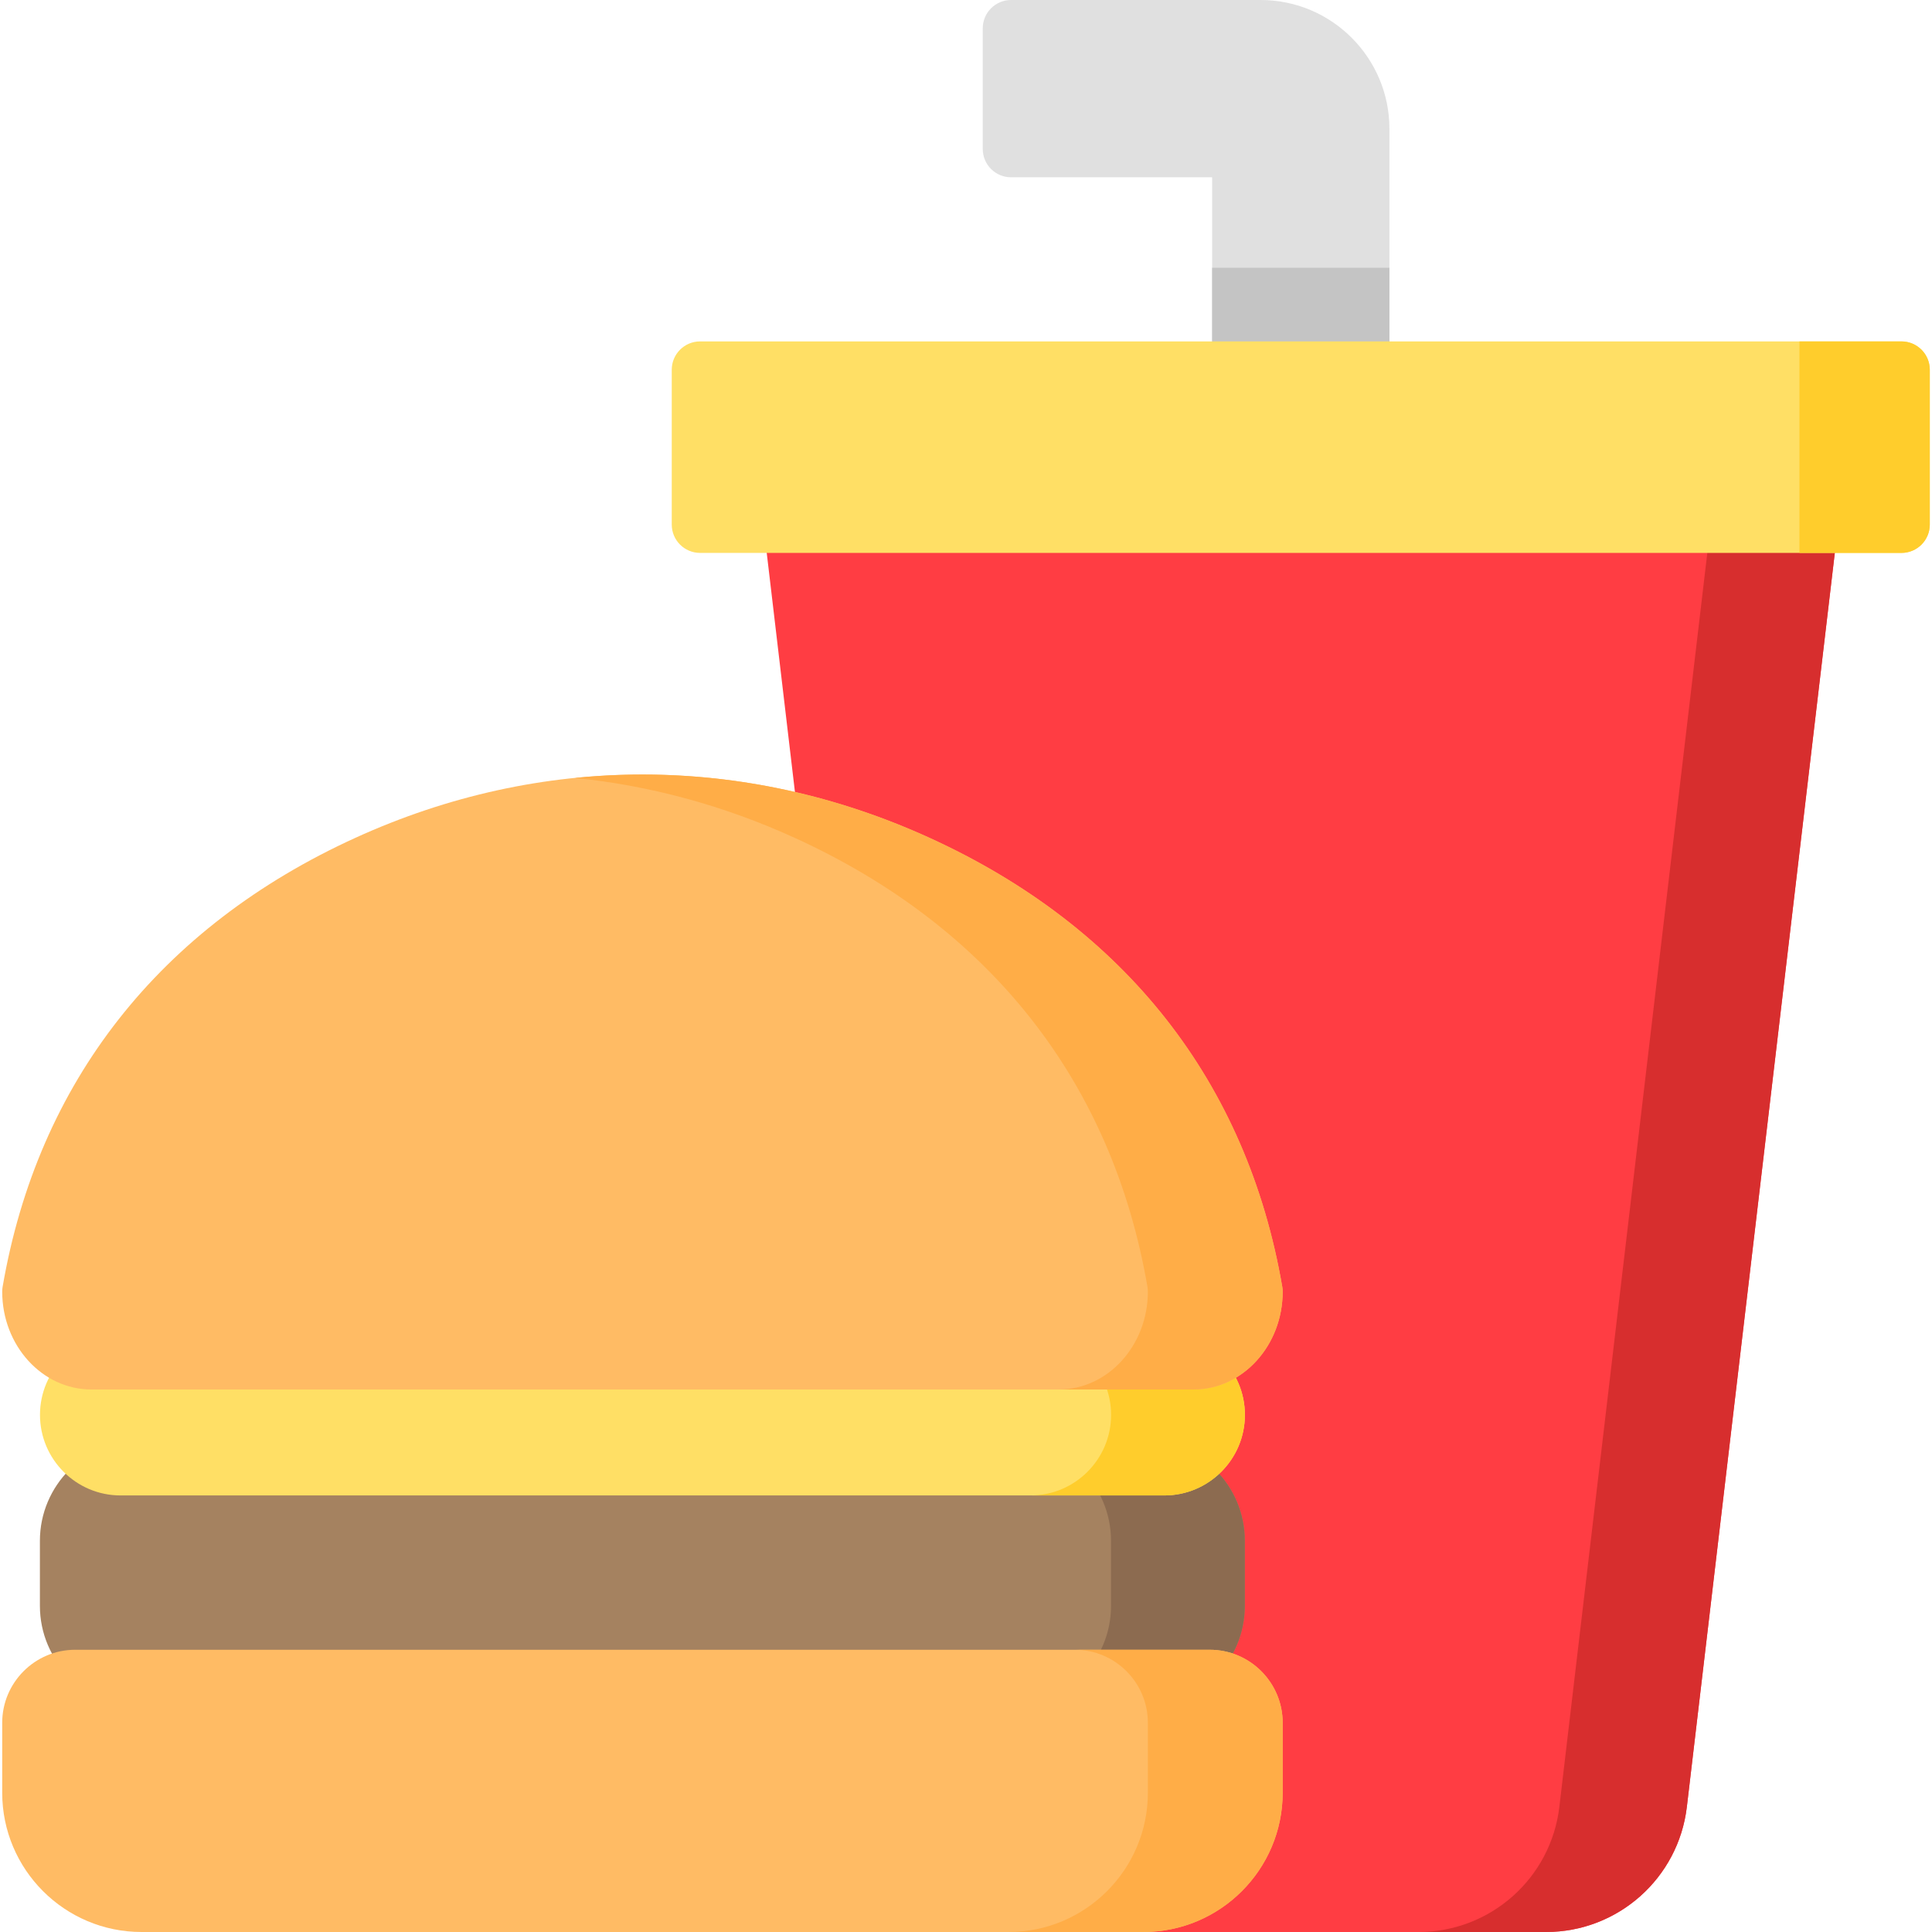
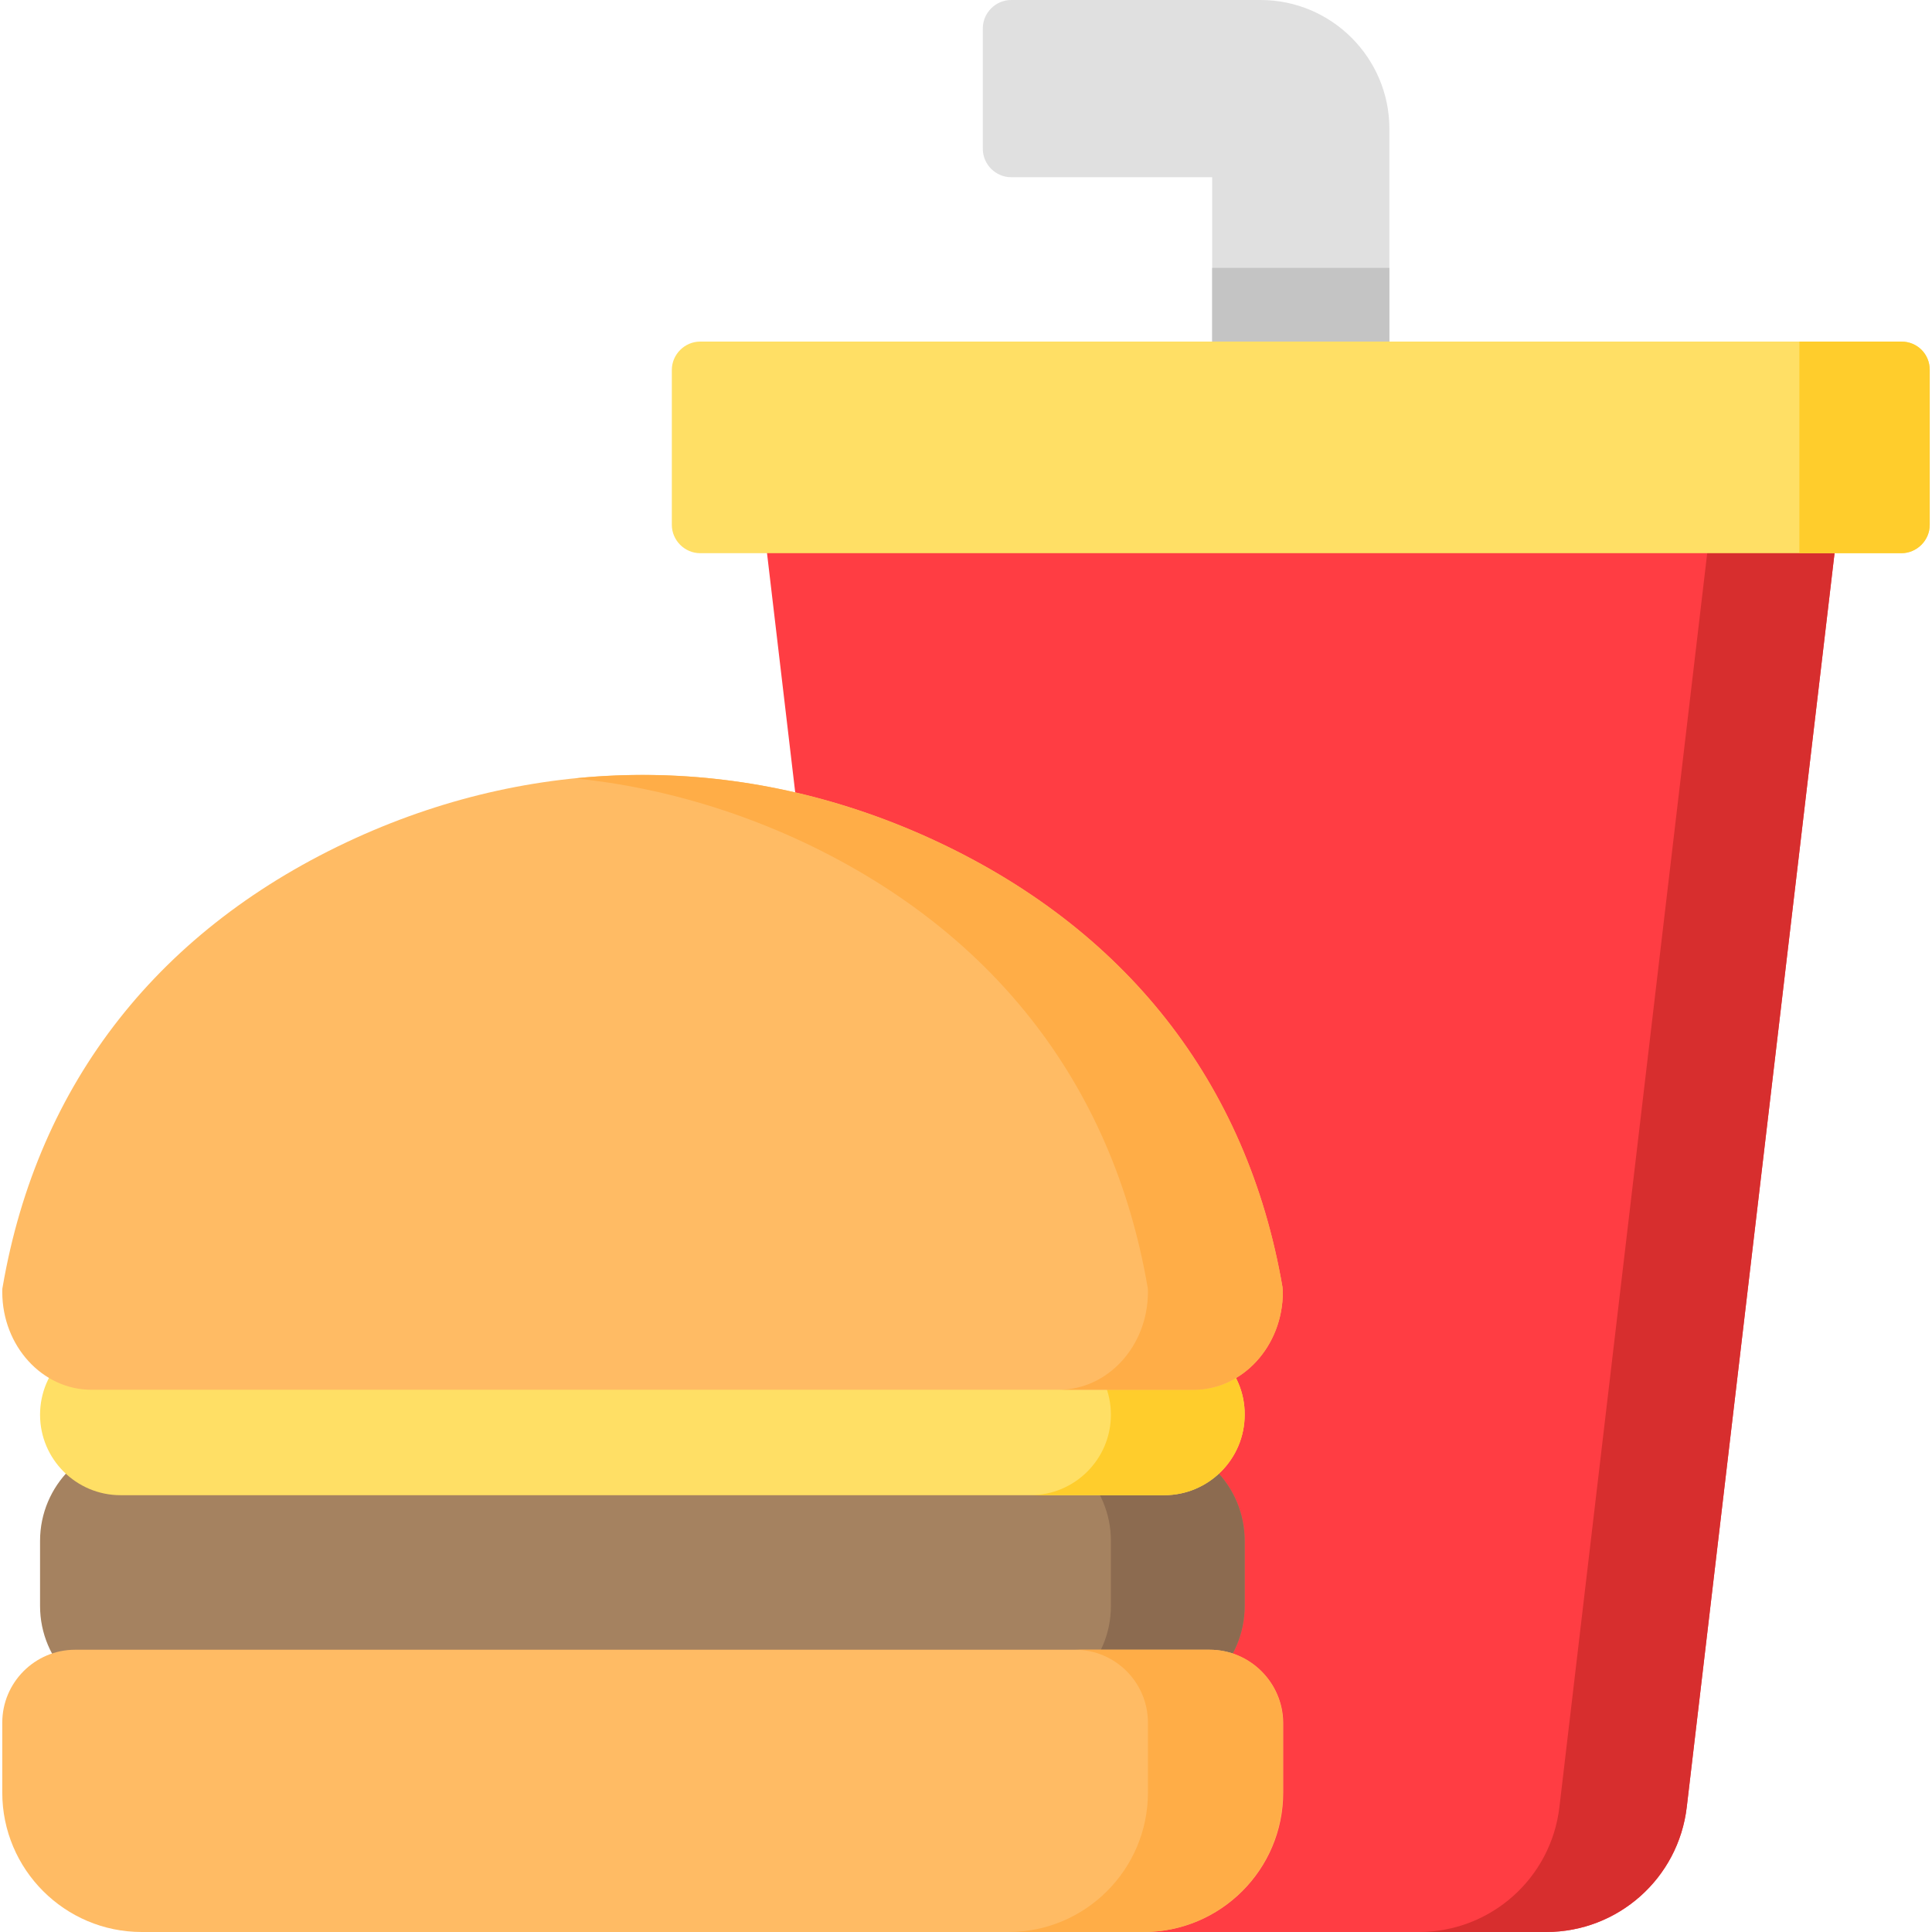
- <svg xmlns="http://www.w3.org/2000/svg" version="1.1" id="Capa_1" x="0px" y="0px" viewBox="0 0 511.31 511.31" style="enable-background:new 0 0 511.31 511.31;" xml:space="preserve" width="512" height="512">
-   <g>
-     <path style="fill:#FF3D43;" d="M484.529,133.848c-1.423-1.602-3.463-2.518-5.605-2.518H209.585c-2.142,0-4.182,0.916-5.605,2.518   c-1.423,1.601-2.094,3.733-1.843,5.861l39.942,338.495c2.227,18.873,18.238,33.105,37.242,33.105h129.866   c19.005,0,35.016-14.232,37.242-33.105l39.942-338.495C486.622,137.581,485.951,135.448,484.529,133.848z" />
-     <path style="fill:#D72E2E;" d="M484.529,133.848c-1.423-1.602-3.463-2.518-5.605-2.518H445.18c2.143,0,4.183,0.916,5.605,2.518   c1.423,1.601,2.094,3.733,1.843,5.861l-39.942,338.495c-2.227,18.873-18.237,33.105-37.242,33.105h33.743   c19.005,0,35.016-14.232,37.242-33.105l39.942-338.495C486.622,137.581,485.951,135.448,484.529,133.848z" />
-     <path style="fill:#A58260;" d="M302.818,381.161H37.189c-14.683,0-26.629,11.945-26.629,26.629v17.195   c0,14.684,11.946,26.629,26.629,26.629h265.628c14.684,0,26.629-11.945,26.629-26.629V407.79   C329.447,393.107,317.501,381.161,302.818,381.161z" />
-     <path style="fill:#8C6B50;" d="M302.818,381.161h-35.412c14.684,0,26.629,11.945,26.629,26.629v17.195   c0,14.684-11.945,26.629-26.629,26.629h35.412c14.684,0,26.629-11.945,26.629-26.629V407.79   C329.447,393.107,317.501,381.161,302.818,381.161z" />
-     <path style="fill:#FFDF65;" d="M308.143,353.123H31.906c-11.758,0-21.325,9.566-21.325,21.325c0,11.758,9.566,21.324,21.325,21.324   h276.237c11.759,0,21.325-9.566,21.325-21.324C329.468,362.69,319.902,353.123,308.143,353.123z" />
-     <path style="fill:#FFCD2C;" d="M308.143,353.123h-35.412c11.759,0,21.325,9.566,21.325,21.325c0,11.758-9.566,21.324-21.325,21.324   h35.412c11.759,0,21.325-9.566,21.325-21.324C329.468,362.69,319.902,353.123,308.143,353.123z" />
-     <path style="fill:#FFBB64;" d="M320.138,436.614H19.911c-10.657,0-19.327,8.67-19.327,19.327v18.511   c0,20.323,16.534,36.857,36.857,36.857h265.168c20.322,0,36.856-16.534,36.856-36.857v-18.511   C339.465,445.284,330.795,436.614,320.138,436.614z" />
-     <path style="fill:#FFBB64;" d="M339.357,340.565c-9.31-54.138-41.602-95.233-93.386-118.842c-48.974-22.33-102.918-22.33-151.893,0   c-51.784,23.609-84.076,64.704-93.386,118.842c-0.072,0.42-0.108,0.846-0.108,1.271c0,14.281,10.589,25.899,23.606,25.899h291.67   c13.016,0,23.605-11.618,23.605-25.899C339.465,341.41,339.429,340.984,339.357,340.565z" />
-     <path style="fill:#FFAD47;" d="M320.138,436.614H284.46c10.657,0,19.327,8.67,19.327,19.327v18.511   c0,20.323-16.534,36.857-36.856,36.857h35.678c20.322,0,36.856-16.534,36.856-36.857v-18.511   C339.465,445.284,330.795,436.614,320.138,436.614z" />
-     <path style="fill:#FFAD47;" d="M339.357,340.565c-9.31-54.138-41.602-95.233-93.386-118.842   c-30.151-13.748-62.186-19.018-93.785-15.838c19.727,1.985,39.284,7.255,58.107,15.838c51.784,23.609,84.076,64.704,93.386,118.842   c0.072,0.42,0.108,0.846,0.108,1.271c0,14.281-10.59,25.899-23.605,25.899h35.678c13.016,0,23.605-11.618,23.605-25.899   C339.465,341.41,339.429,340.984,339.357,340.565z" />
-     <path style="fill:#E0E0E0;" d="M333.634,0h-66.046c-4.142,0-7.5,3.357-7.5,7.5v31.922c0,4.143,3.358,7.5,7.5,7.5h53.205v50.934   c0,4.143,3.357,7.5,7.5,7.5h31.922c4.143,0,7.5-3.357,7.5-7.5V34.081C367.715,15.289,352.426,0,333.634,0z" />
-     <path style="fill:#C4C4C4;" d="M320.793,70.855v27c0,4.143,3.357,7.5,7.5,7.5h31.922c4.143,0,7.5-3.357,7.5-7.5v-27H320.793z" />
-     <path style="fill:#FFDF65;" d="M503.226,90.355H185.282c-4.142,0-7.5,3.357-7.5,7.5v40.975c0,4.143,3.358,7.5,7.5,7.5h317.943   c4.143,0,7.5-3.357,7.5-7.5V97.855C510.726,93.713,507.368,90.355,503.226,90.355z" />
-     <path style="fill:#FFCD2C;" d="M503.226,90.355h-27v55.975h27c4.143,0,7.5-3.357,7.5-7.5V97.855   C510.726,93.713,507.368,90.355,503.226,90.355z" />
-   </g>
+ <svg xmlns="http://www.w3.org/2000/svg" viewBox="0 0 511.3 511.3" width="512" height="512">
+   <style>.a{fill:#FFDF65;}.b{fill:#FFCD2C;}.c{fill:#FFBB64;}.d{fill:#FFAD47;}</style>
+   <path d="M484.5 133.8c-1.4-1.6-3.5-2.5-5.6-2.5H209.6c-2.1 0-4.2 0.9-5.6 2.5 -1.4 1.6-2.1 3.7-1.8 5.9l39.9 338.5c2.2 18.9 18.2 33.1 37.2 33.1h129.9c19 0 35-14.2 37.2-33.1l39.9-338.5C486.6 137.6 486 135.4 484.5 133.8z" fill="#FF3D43" />
+   <path d="M484.5 133.8c-1.4-1.6-3.5-2.5-5.6-2.5H445.2c2.1 0 4.2 0.9 5.6 2.5 1.4 1.6 2.1 3.7 1.8 5.9l-39.9 338.5c-2.2 18.9-18.2 33.1-37.2 33.1h33.7c19 0 35-14.2 37.2-33.1l39.9-338.5C486.6 137.6 486 135.4 484.5 133.8z" fill="#D72E2E" />
+   <path d="M302.8 381.2H37.2c-14.7 0-26.6 11.9-26.6 26.6v17.2c0 14.7 11.9 26.6 26.6 26.6h265.6c14.7 0 26.6-11.9 26.6-26.6V407.8C329.4 393.1 317.5 381.2 302.8 381.2z" fill="#A58260" />
+   <path d="M302.8 381.2h-35.4c14.7 0 26.6 11.9 26.6 26.6v17.2c0 14.7-11.9 26.6-26.6 26.6h35.4c14.7 0 26.6-11.9 26.6-26.6V407.8C329.4 393.1 317.5 381.2 302.8 381.2z" fill="#8C6B50" />
+   <path d="M308.1 353.1H31.9c-11.8 0-21.3 9.6-21.3 21.3 0 11.8 9.6 21.3 21.3 21.3h276.2c11.8 0 21.3-9.6 21.3-21.3C329.5 362.7 319.9 353.1 308.1 353.1z" class="a" />
+   <path d="M308.1 353.1h-35.4c11.8 0 21.3 9.6 21.3 21.3 0 11.8-9.6 21.3-21.3 21.3h35.4c11.8 0 21.3-9.6 21.3-21.3C329.5 362.7 319.9 353.1 308.1 353.1z" class="b" />
+   <path d="M320.1 436.6H19.9c-10.7 0-19.3 8.7-19.3 19.3v18.5c0 20.3 16.5 36.9 36.9 36.9h265.2c20.3 0 36.9-16.5 36.9-36.9v-18.5C339.5 445.3 330.8 436.6 320.1 436.6z" class="c" />
+   <path d="M339.4 340.6c-9.3-54.1-41.6-95.2-93.4-118.8 -49-22.3-102.9-22.3-151.9 0 -51.8 23.6-84.1 64.7-93.4 118.8 -0.1 0.4-0.1 0.8-0.1 1.3 0 14.3 10.6 25.9 23.6 25.9h291.7c13 0 23.6-11.6 23.6-25.9C339.5 341.4 339.4 341 339.4 340.6z" class="c" />
+   <path d="M320.1 436.6H284.5c10.7 0 19.3 8.7 19.3 19.3v18.5c0 20.3-16.5 36.9-36.9 36.9h35.7c20.3 0 36.9-16.5 36.9-36.9v-18.5C339.5 445.3 330.8 436.6 320.1 436.6z" class="d" />
+   <path d="M339.4 340.6c-9.3-54.1-41.6-95.2-93.4-118.8 -30.2-13.7-62.2-19-93.8-15.8 19.7 2 39.3 7.3 58.1 15.8 51.8 23.6 84.1 64.7 93.4 118.8 0.1 0.4 0.1 0.8 0.1 1.3 0 14.3-10.6 25.9-23.6 25.9h35.7c13 0 23.6-11.6 23.6-25.9C339.5 341.4 339.4 341 339.4 340.6z" class="d" />
+   <path d="M333.6 0h-66c-4.1 0-7.5 3.4-7.5 7.5v31.9c0 4.1 3.4 7.5 7.5 7.5h53.2v50.9c0 4.1 3.4 7.5 7.5 7.5h31.9c4.1 0 7.5-3.4 7.5-7.5V34.1C367.7 15.3 352.4 0 333.6 0z" fill="#E0E0E0" />
+   <path d="M320.8 70.9v27c0 4.1 3.4 7.5 7.5 7.5h31.9c4.1 0 7.5-3.4 7.5-7.5v-27H320.8z" fill="#C4C4C4" />
+   <path d="M503.2 90.4H185.3c-4.1 0-7.5 3.4-7.5 7.5v41c0 4.1 3.4 7.5 7.5 7.5h317.9c4.1 0 7.5-3.4 7.5-7.5V97.9C510.7 93.7 507.4 90.4 503.2 90.4z" class="a" />
+   <path d="M503.2 90.4h-27v56h27c4.1 0 7.5-3.4 7.5-7.5V97.9C510.7 93.7 507.4 90.4 503.2 90.4z" class="b" />
</svg>
